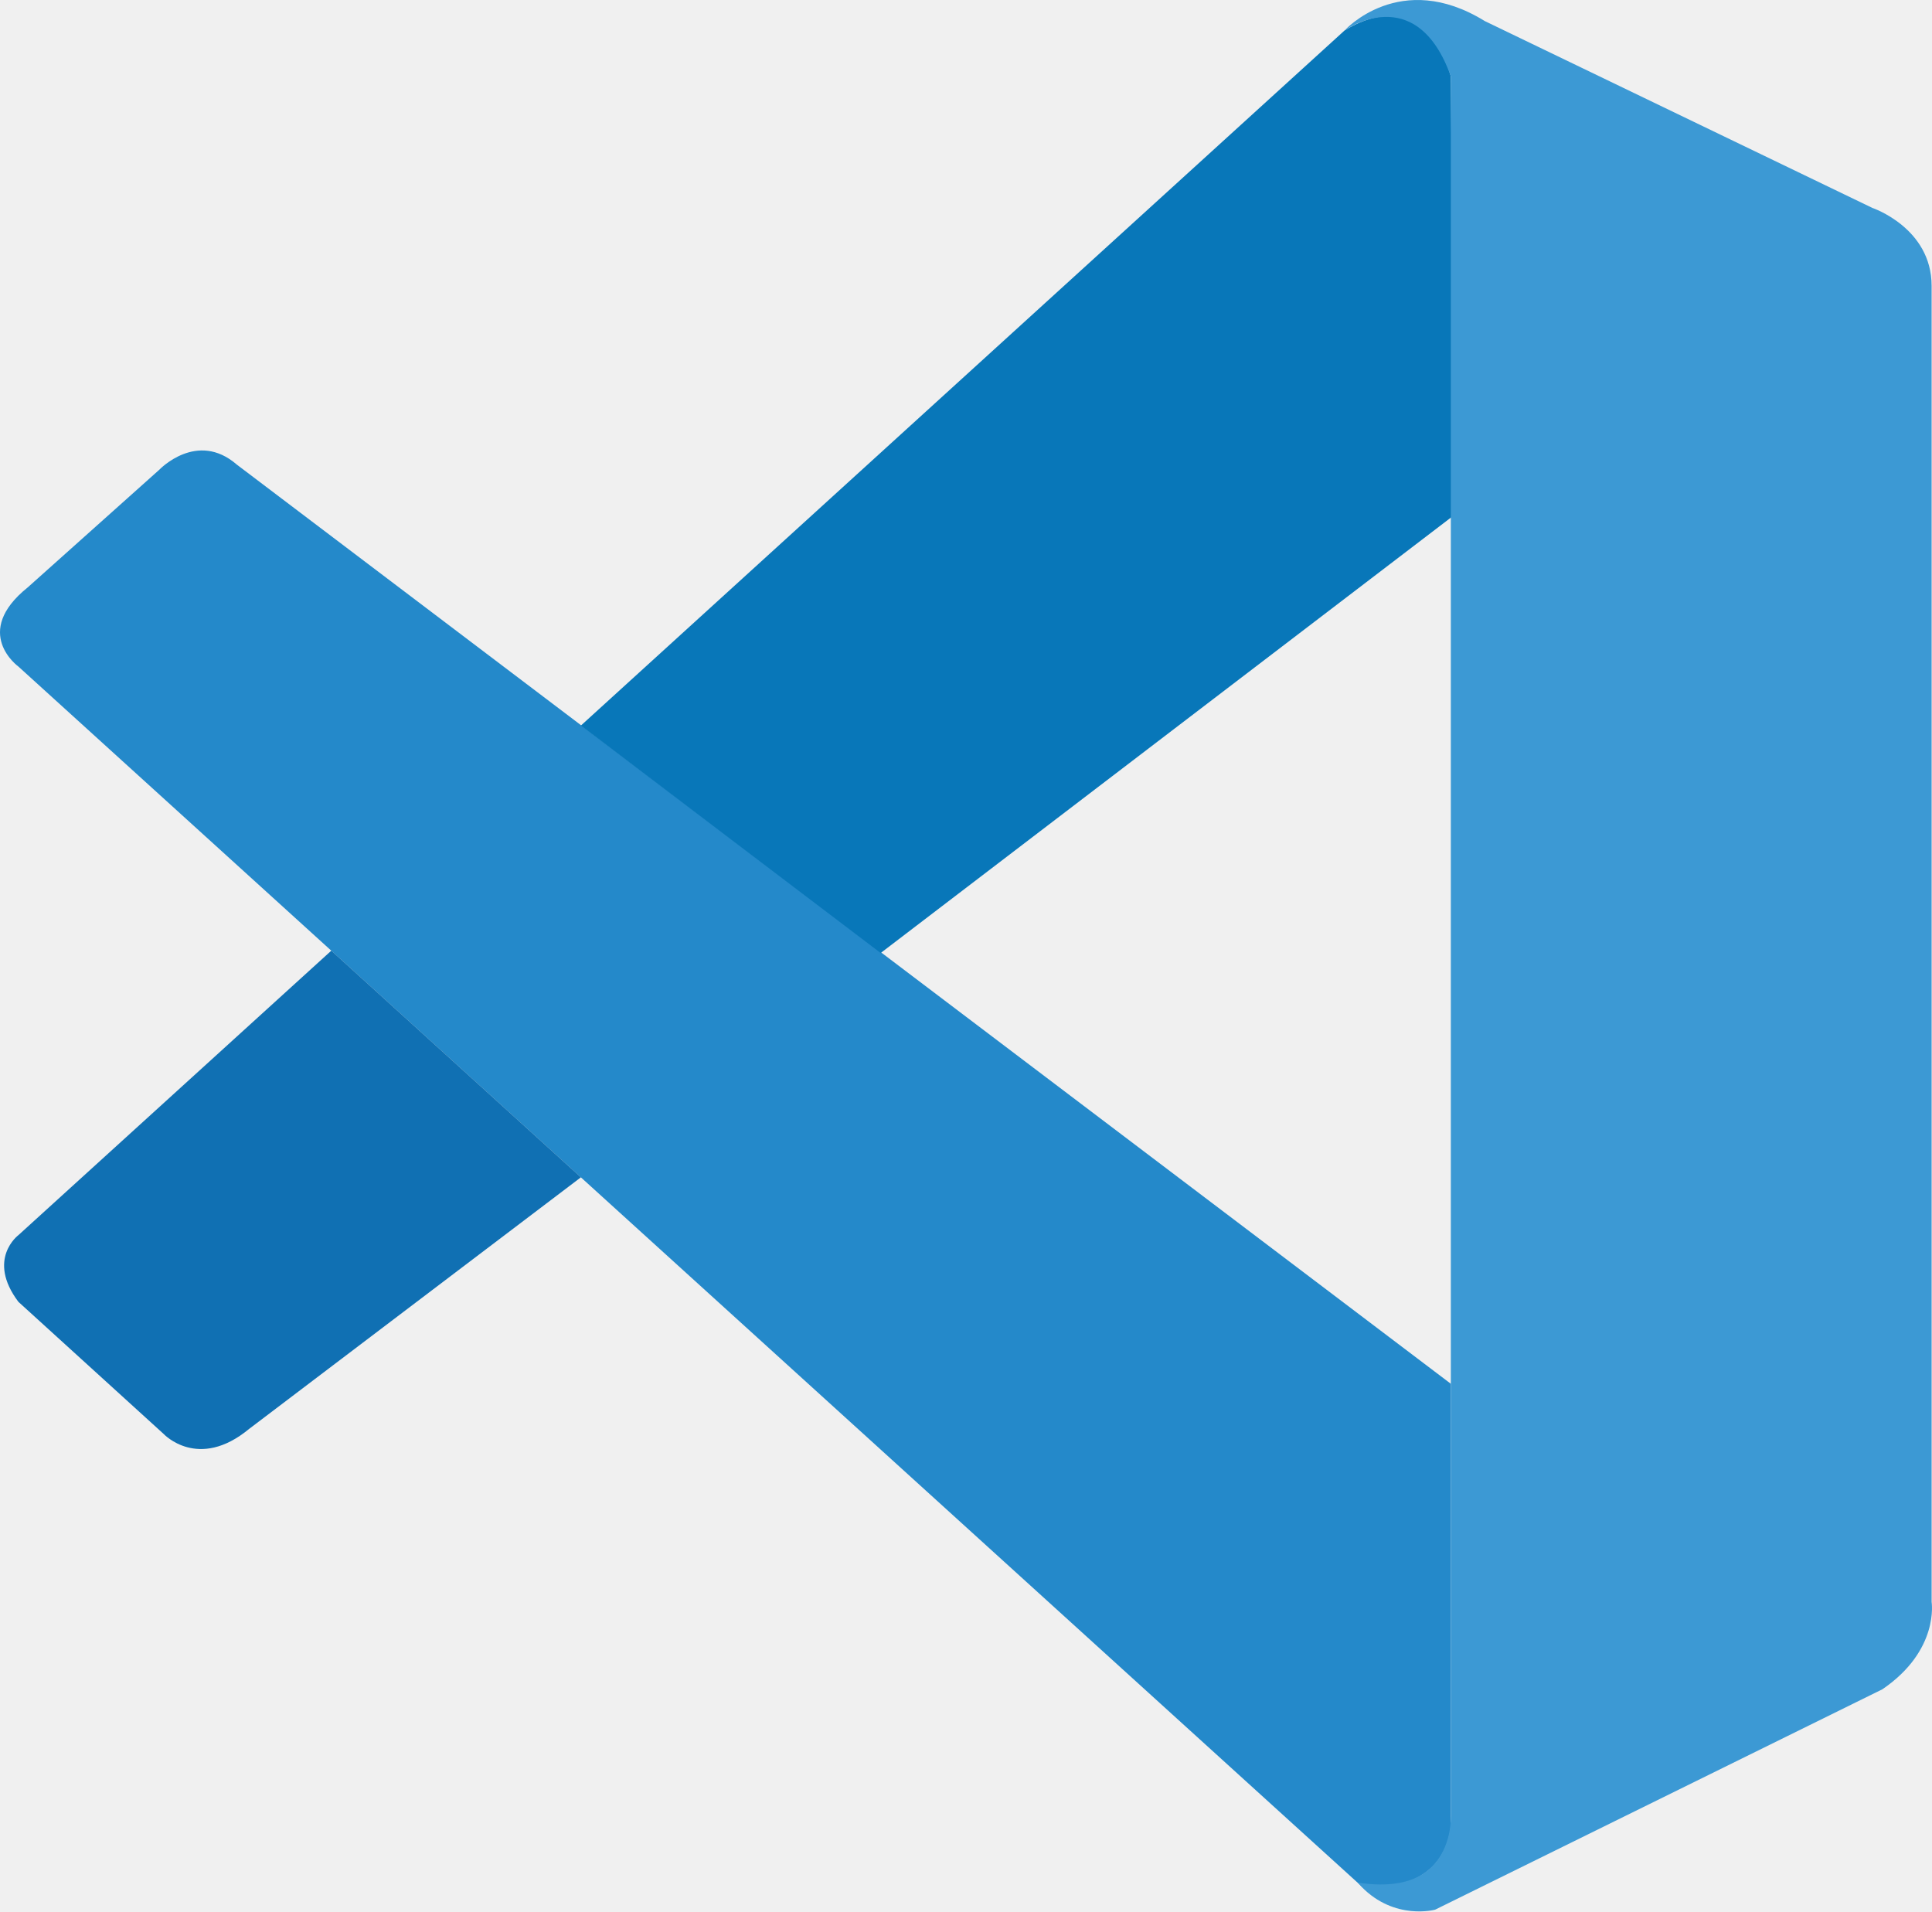
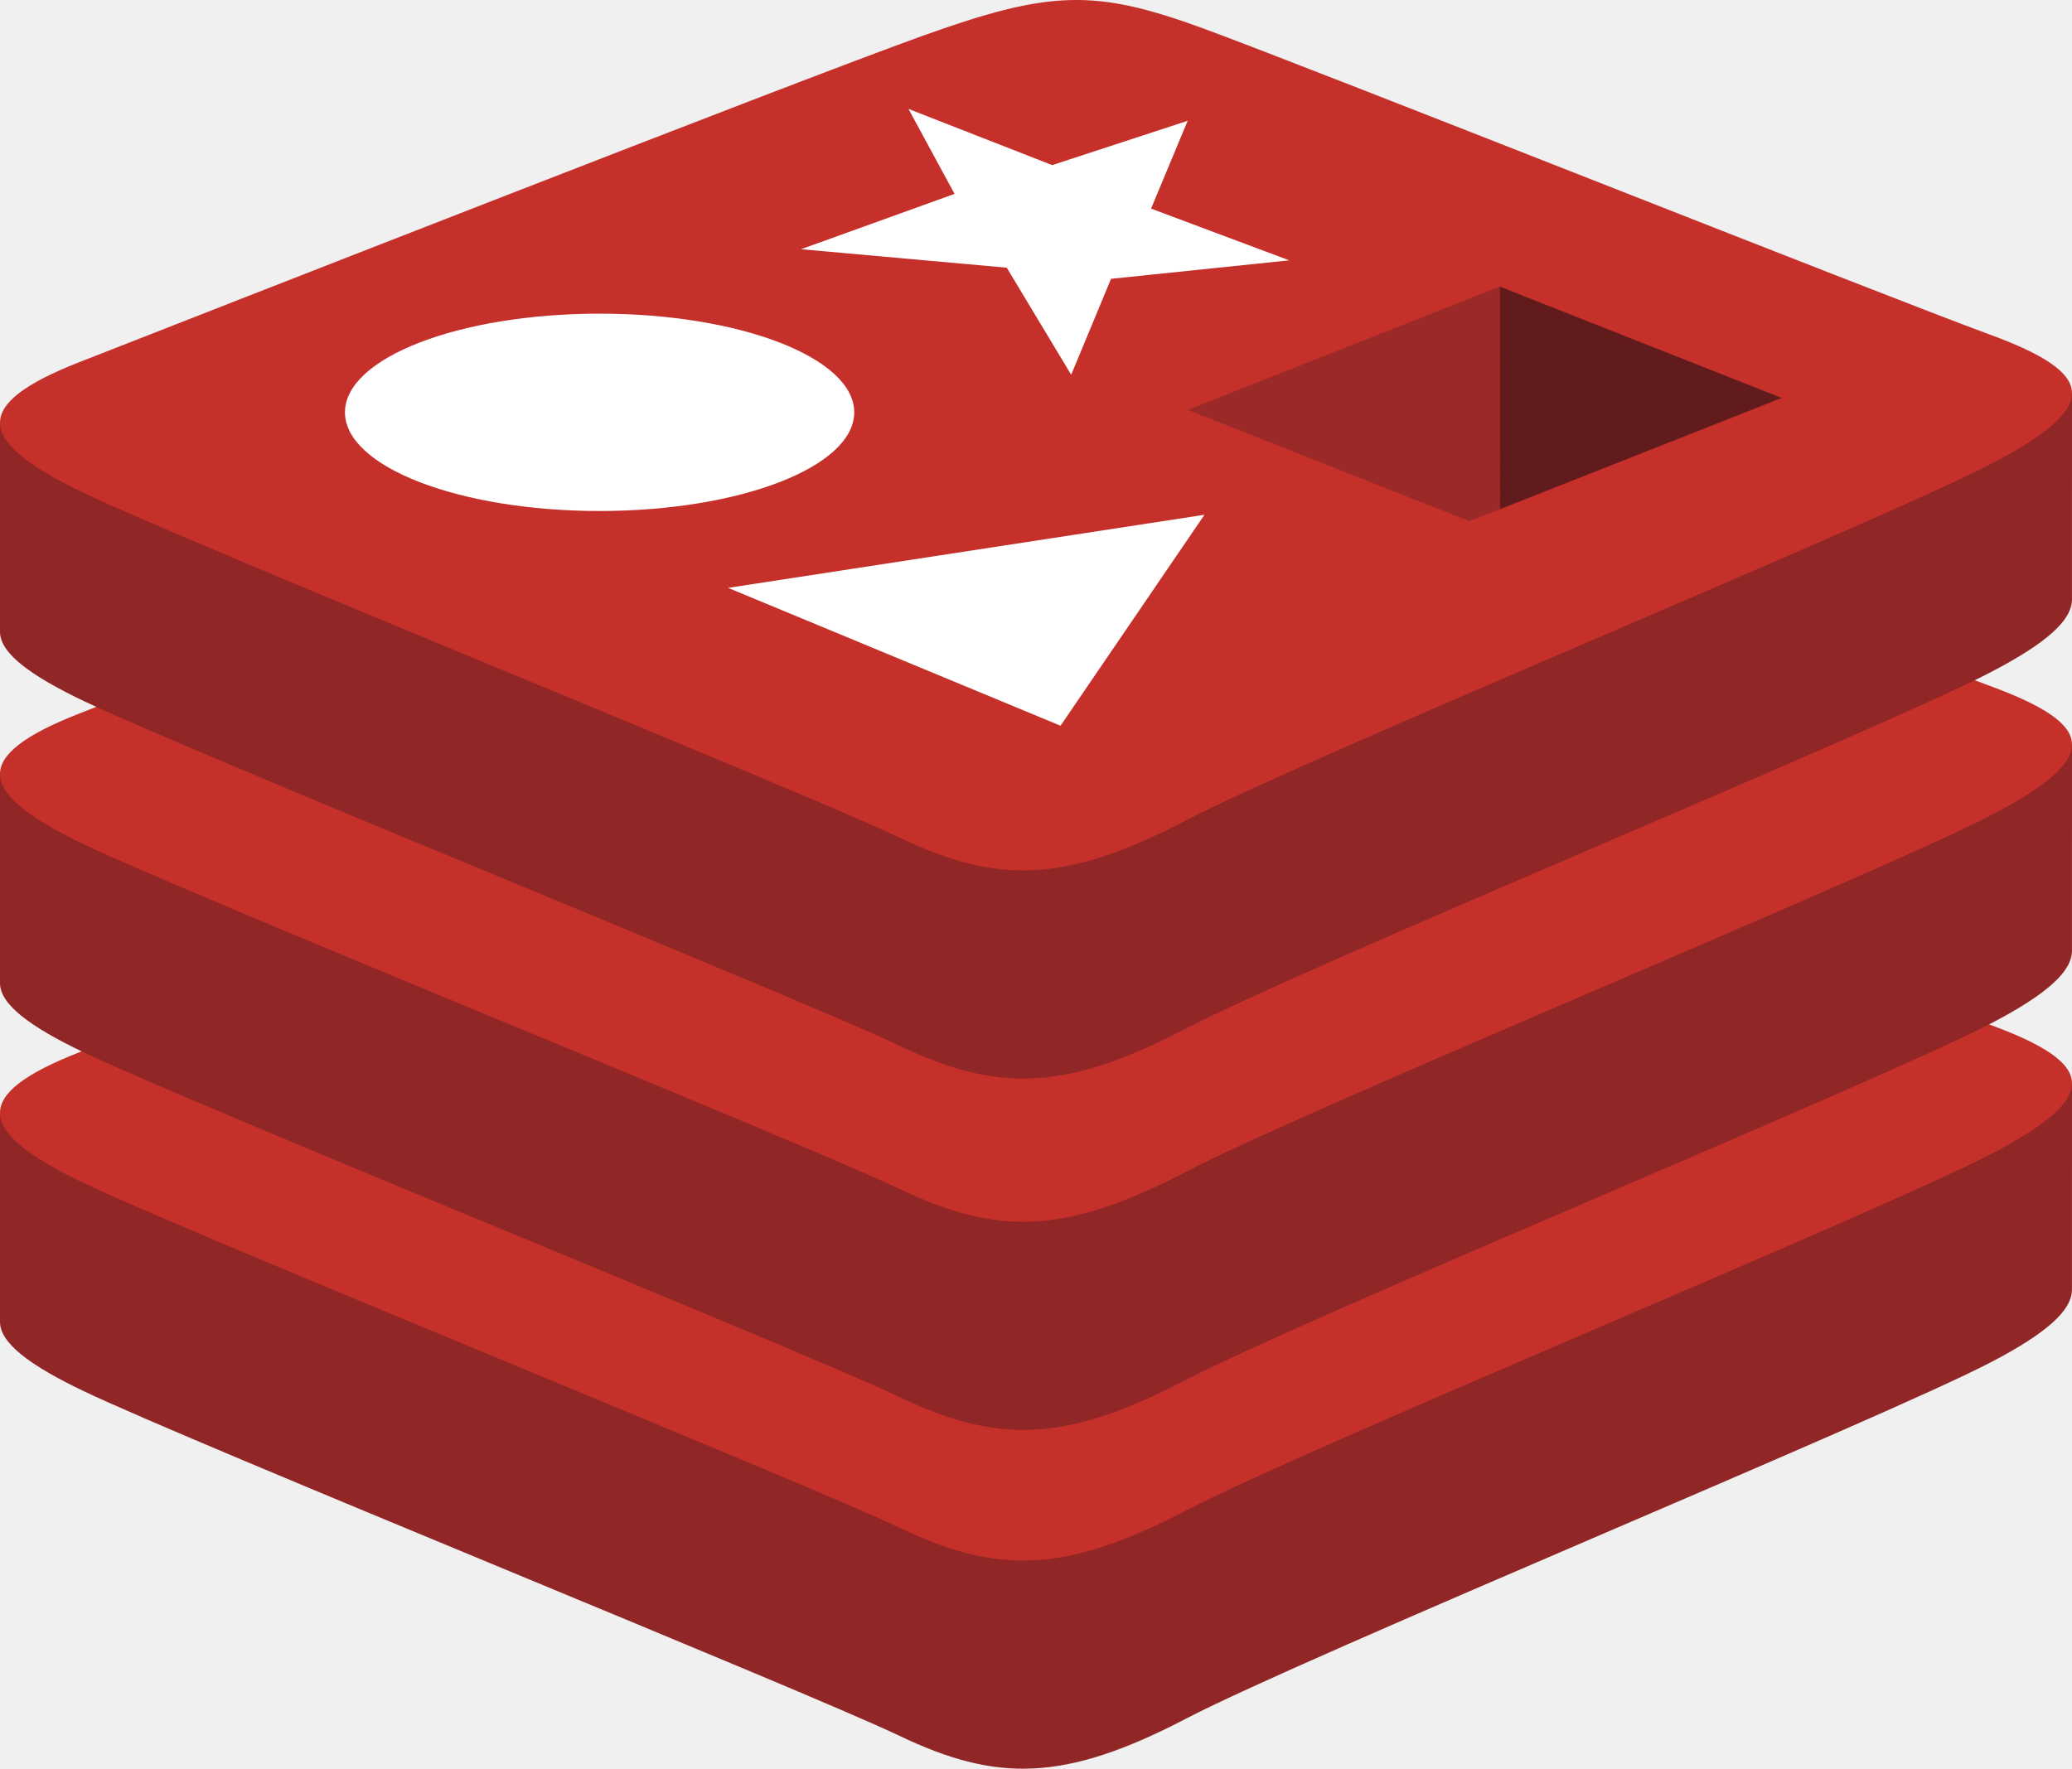
- <svg xmlns="http://www.w3.org/2000/svg" preserveAspectRatio="none" overflow="visible" style="display: block;" width="101.082" height="100" viewBox="0 0 101.082 100" fill="none">
-   <g id="Group 74">
-     <path id="Vector" d="M0.962 34.872C0.962 34.872 -1.5 33.097 1.454 30.728L8.337 24.573C8.337 24.573 10.307 22.5 12.389 24.306L75.908 72.396V95.457C75.908 95.457 75.877 99.078 71.23 98.678L0.962 34.872Z" fill="#2489CA" />
-     <path id="Vector_2" d="M17.334 49.736L0.962 64.62C0.962 64.62 -0.72 65.872 0.962 68.108L8.563 75.022C8.563 75.022 10.369 76.961 13.036 74.755L30.393 61.594L17.334 49.736Z" fill="#1070B3" />
-     <path id="Vector_3" d="M46.077 49.859L76.103 26.932L75.908 3.995C75.908 3.995 74.626 -1.011 70.348 1.594L30.392 37.959L46.077 49.859Z" fill="#0877B9" />
-     <path id="Vector_4" d="M71.231 98.708C72.975 100.493 75.088 99.908 75.088 99.908L98.487 88.378C101.482 86.337 101.061 83.803 101.061 83.803V14.95C101.061 11.924 97.963 10.878 97.963 10.878L77.683 1.102C73.251 -1.637 70.348 1.594 70.348 1.594C70.348 1.594 74.082 -1.094 75.908 3.994V95.036C75.908 95.662 75.775 96.277 75.508 96.831C74.975 97.908 73.816 98.913 71.036 98.493L71.231 98.708Z" fill="#3C99D4" />
+ <svg xmlns="http://www.w3.org/2000/svg" preserveAspectRatio="none" overflow="visible" style="display: block;" width="100" height="85.385" viewBox="0 0 100 85.385" fill="none">
+   <g id="redis">
+     <path id="Vector" d="M96.082 65.765C90.745 68.547 63.1 79.914 57.215 82.982C51.329 86.051 48.059 86.021 43.41 83.798C38.761 81.576 9.341 69.692 4.041 67.159C1.393 65.893 0 64.825 0 63.815V53.707C0 53.707 38.301 45.37 44.484 43.151C50.667 40.933 52.812 40.853 58.074 42.78C63.336 44.708 94.8 50.385 100 52.289L99.998 62.254C99.998 63.254 98.798 64.35 96.082 65.765" fill="#912626" />
+     <path id="Vector_2" d="M96.08 55.717C90.744 58.498 63.099 69.865 57.214 72.933C51.328 76.002 48.059 75.972 43.41 73.749C38.76 71.528 9.342 59.643 4.043 57.111C-1.257 54.578 -1.368 52.834 3.838 50.796C9.043 48.757 38.3 37.279 44.484 35.06C50.667 32.843 52.812 32.762 58.074 34.69C63.336 36.617 90.816 47.555 96.015 49.459C101.217 51.366 101.416 52.936 96.08 55.717" fill="#C6302B" />
+     <path id="Vector_3" d="M96.082 49.41C90.745 52.192 63.1 63.559 57.215 66.628C51.329 69.696 48.059 69.666 43.41 67.443C38.76 65.222 9.341 53.337 4.041 50.804C1.393 49.538 0 48.471 0 47.461V37.352C0 37.352 38.301 29.015 44.484 26.797C50.667 24.578 52.812 24.498 58.074 26.425C63.337 28.353 94.8 34.029 100 35.934L99.998 45.9C99.998 46.898 98.798 47.995 96.082 49.41Z" fill="#912626" />
+     <path id="Vector_4" d="M96.08 39.362C90.744 42.143 63.099 53.51 57.214 56.579C51.328 59.647 48.059 59.617 43.41 57.394C38.76 55.173 9.342 43.288 4.043 40.756C-1.257 38.223 -1.368 36.48 3.838 34.441C9.043 32.403 38.301 20.923 44.484 18.705C50.667 16.487 52.812 16.407 58.074 18.335C63.336 20.262 90.816 31.199 96.015 33.104C101.217 35.011 101.416 36.581 96.08 39.362" fill="#C6302B" />
+     <path id="Vector_5" d="M96.082 32.449C90.745 35.23 63.1 46.597 57.215 49.667C51.329 52.735 48.059 52.705 43.41 50.482C38.76 48.261 9.341 36.375 4.041 33.843C1.393 32.577 0 31.509 0 30.5V20.391C0 20.391 38.301 12.054 44.484 9.836C50.667 7.617 52.812 7.537 58.074 9.465C63.337 11.393 94.8 17.068 100 18.973L99.998 28.939C99.998 29.937 98.798 31.033 96.082 32.449Z" fill="#912626" />
+     <path id="Vector_6" d="M96.08 22.401C90.744 25.182 63.099 36.549 57.214 39.617C51.328 42.685 48.059 42.655 43.41 40.434C38.761 38.211 9.342 26.327 4.043 23.794C-1.257 21.262 -1.367 19.518 3.838 17.479C9.043 15.441 38.301 3.963 44.484 1.745C50.667 -0.474 52.812 -0.554 58.074 1.374C63.336 3.302 90.816 14.239 96.015 16.144C101.217 18.049 101.416 19.619 96.08 22.401" fill="#C6302B" />
+     <path id="Vector_7" d="M62.22 12.568L53.622 13.46L51.698 18.091L48.589 12.923L38.661 12.031L46.069 9.36L43.846 5.259L50.782 7.971L57.32 5.831L55.553 10.071L62.22 12.568V12.568ZM51.184 35.035L35.139 28.38L58.131 24.851L51.184 35.035V35.035ZM28.938 15.142C35.725 15.142 41.227 17.274 41.227 19.905C41.227 22.536 35.725 24.669 28.938 24.669C22.151 24.669 16.649 22.536 16.649 19.905C16.649 17.274 22.151 15.142 28.938 15.142Z" fill="white" />
+     <path id="Vector_8" d="M72.381 13.834L85.989 19.211L72.393 24.583L72.381 13.833" fill="#621B1C" />
+     <path id="Vector_9" d="M57.326 19.789L72.381 13.834L72.393 24.583L70.916 25.161L57.326 19.789Z" fill="#9A2928" />
  </g>
</svg>
